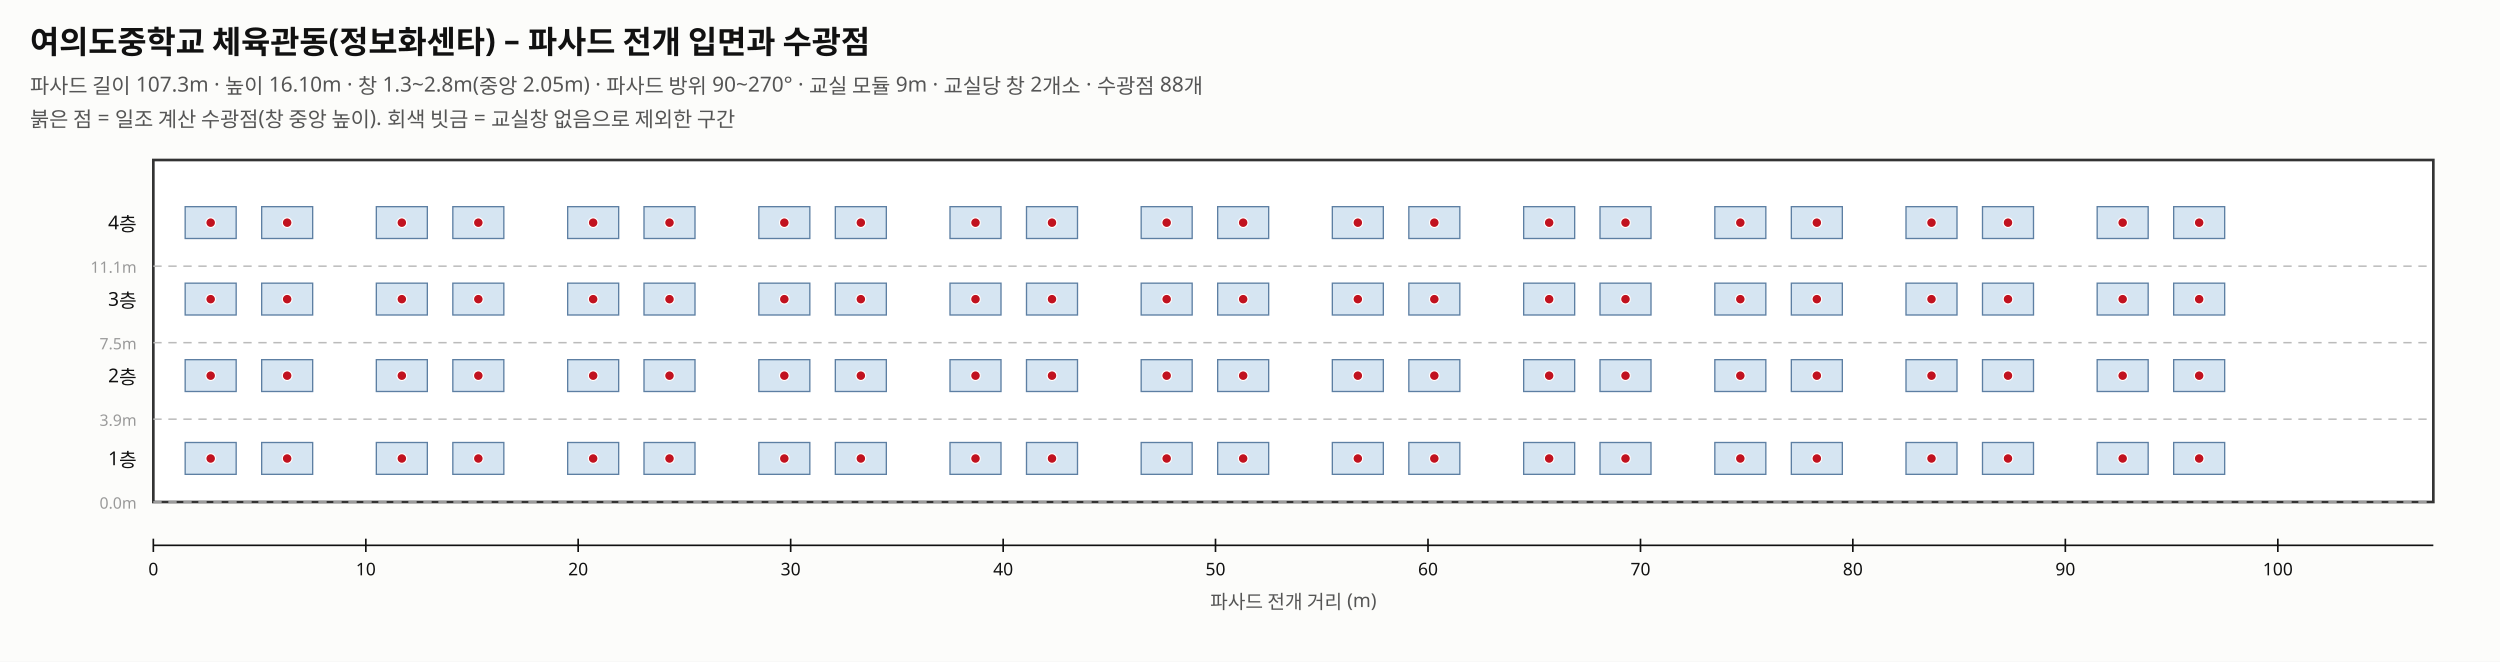
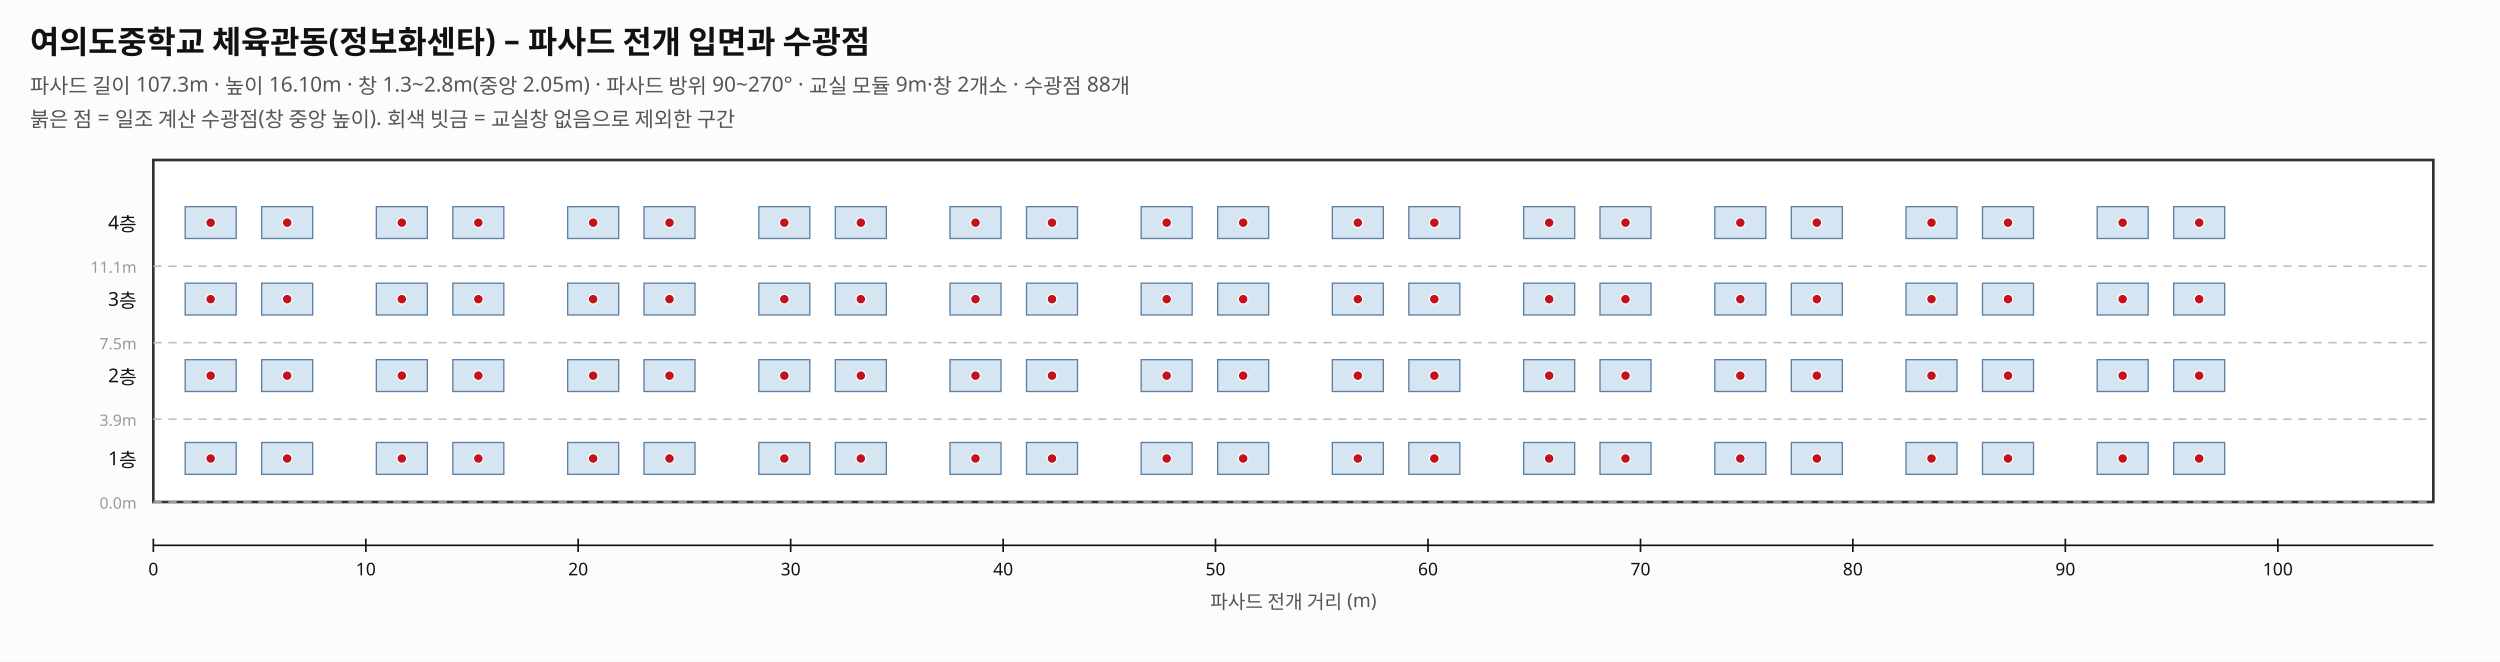
<svg xmlns="http://www.w3.org/2000/svg" width="1500" height="397" viewBox="0 0 1500 397">
  <rect width="100%" height="100%" fill="#fcfcfa" />
  <text x="18" y="32" font-family="sans-serif" font-size="19" font-weight="bold" fill="#111">여의도중학교 체육관동(정보화센타) – 파사드 전개 입면과 수광점</text>
-   <text x="18" y="56" font-family="sans-serif" font-size="12.5" fill="#555">파사드 길이 107.3m · 높이 16.10m · 창 1.3~2.8m(중앙 2.05m) · 파사드 방위 90~270° · 교실 모듈 9m · 교실당 창 2개소 · 수광점 88개</text>
+   <text x="18" y="56" font-family="sans-serif" font-size="12.5" fill="#555">파사드 길이 107.3m · 높이 16.10m · 창 1.3~2.8m(중앙 2.05m) · 파사드 방위 90~270° · 교실 모듈 9m·창 2개소 · 수광점 88개</text>
  <text x="18" y="76" font-family="sans-serif" font-size="12.5" fill="#555">붉은 점 = 일조 계산 수광점(창 중앙 높이). 회색 빗금 = 교실창 없음으로 제외한 구간</text>
  <rect x="92.0" y="96.0" width="1368.0" height="205.2" fill="#ffffff" stroke="#333" stroke-width="1.6" />
  <line x1="92.0" y1="301.2" x2="1460.0" y2="301.2" stroke="#bbb" stroke-width="0.9" stroke-dasharray="5 4" />
  <text x="82.0" y="279.1" font-family="sans-serif" font-size="11.5" text-anchor="end" fill="#111">1층</text>
  <text x="82.0" y="305.2" font-family="sans-serif" font-size="9.5" text-anchor="end" fill="#999">0.0m</text>
  <line x1="92.0" y1="251.5" x2="1460.0" y2="251.5" stroke="#bbb" stroke-width="0.9" stroke-dasharray="5 4" />
  <text x="82.0" y="229.4" font-family="sans-serif" font-size="11.5" text-anchor="end" fill="#111">2층</text>
  <text x="82.0" y="255.5" font-family="sans-serif" font-size="9.5" text-anchor="end" fill="#999">3.9m</text>
  <line x1="92.0" y1="205.6" x2="1460.0" y2="205.6" stroke="#bbb" stroke-width="0.9" stroke-dasharray="5 4" />
  <text x="82.0" y="183.5" font-family="sans-serif" font-size="11.5" text-anchor="end" fill="#111">3층</text>
  <text x="82.0" y="209.6" font-family="sans-serif" font-size="9.5" text-anchor="end" fill="#999">7.5m</text>
  <line x1="92.0" y1="159.7" x2="1460.0" y2="159.7" stroke="#bbb" stroke-width="0.9" stroke-dasharray="5 4" />
  <text x="82.0" y="137.6" font-family="sans-serif" font-size="11.5" text-anchor="end" fill="#111">4층</text>
  <text x="82.0" y="163.7" font-family="sans-serif" font-size="9.5" text-anchor="end" fill="#999">11.1m</text>
  <rect x="111.1" y="265.5" width="30.6" height="19.1" fill="#cfe0f0" fill-opacity="0.85" stroke="#5d7fa3" stroke-width="0.8" />
  <rect x="111.1" y="215.8" width="30.6" height="19.1" fill="#cfe0f0" fill-opacity="0.85" stroke="#5d7fa3" stroke-width="0.8" />
  <rect x="111.1" y="169.9" width="30.6" height="19.1" fill="#cfe0f0" fill-opacity="0.85" stroke="#5d7fa3" stroke-width="0.8" />
  <rect x="111.1" y="124.0" width="30.6" height="19.1" fill="#cfe0f0" fill-opacity="0.85" stroke="#5d7fa3" stroke-width="0.8" />
  <rect x="157.0" y="265.5" width="30.6" height="19.1" fill="#cfe0f0" fill-opacity="0.85" stroke="#5d7fa3" stroke-width="0.8" />
  <rect x="157.0" y="215.8" width="30.6" height="19.1" fill="#cfe0f0" fill-opacity="0.85" stroke="#5d7fa3" stroke-width="0.8" />
  <rect x="157.0" y="169.9" width="30.6" height="19.1" fill="#cfe0f0" fill-opacity="0.85" stroke="#5d7fa3" stroke-width="0.8" />
  <rect x="157.0" y="124.0" width="30.6" height="19.1" fill="#cfe0f0" fill-opacity="0.85" stroke="#5d7fa3" stroke-width="0.8" />
  <rect x="225.8" y="265.5" width="30.6" height="19.1" fill="#cfe0f0" fill-opacity="0.85" stroke="#5d7fa3" stroke-width="0.8" />
  <rect x="225.8" y="215.8" width="30.6" height="19.1" fill="#cfe0f0" fill-opacity="0.85" stroke="#5d7fa3" stroke-width="0.8" />
  <rect x="225.8" y="169.9" width="30.6" height="19.1" fill="#cfe0f0" fill-opacity="0.85" stroke="#5d7fa3" stroke-width="0.8" />
  <rect x="225.8" y="124.0" width="30.6" height="19.1" fill="#cfe0f0" fill-opacity="0.85" stroke="#5d7fa3" stroke-width="0.8" />
  <rect x="271.7" y="265.5" width="30.6" height="19.1" fill="#cfe0f0" fill-opacity="0.85" stroke="#5d7fa3" stroke-width="0.8" />
  <rect x="271.7" y="215.8" width="30.6" height="19.1" fill="#cfe0f0" fill-opacity="0.85" stroke="#5d7fa3" stroke-width="0.8" />
  <rect x="271.7" y="169.9" width="30.6" height="19.1" fill="#cfe0f0" fill-opacity="0.85" stroke="#5d7fa3" stroke-width="0.8" />
  <rect x="271.7" y="124.0" width="30.6" height="19.1" fill="#cfe0f0" fill-opacity="0.85" stroke="#5d7fa3" stroke-width="0.8" />
  <rect x="340.6" y="265.5" width="30.6" height="19.1" fill="#cfe0f0" fill-opacity="0.85" stroke="#5d7fa3" stroke-width="0.8" />
  <rect x="340.6" y="215.8" width="30.6" height="19.1" fill="#cfe0f0" fill-opacity="0.85" stroke="#5d7fa3" stroke-width="0.8" />
  <rect x="340.6" y="169.9" width="30.6" height="19.1" fill="#cfe0f0" fill-opacity="0.85" stroke="#5d7fa3" stroke-width="0.8" />
  <rect x="340.6" y="124.0" width="30.6" height="19.1" fill="#cfe0f0" fill-opacity="0.85" stroke="#5d7fa3" stroke-width="0.8" />
  <rect x="386.4" y="265.5" width="30.6" height="19.1" fill="#cfe0f0" fill-opacity="0.85" stroke="#5d7fa3" stroke-width="0.8" />
  <rect x="386.4" y="215.8" width="30.6" height="19.1" fill="#cfe0f0" fill-opacity="0.85" stroke="#5d7fa3" stroke-width="0.8" />
  <rect x="386.4" y="169.9" width="30.6" height="19.1" fill="#cfe0f0" fill-opacity="0.85" stroke="#5d7fa3" stroke-width="0.8" />
  <rect x="386.4" y="124.0" width="30.6" height="19.1" fill="#cfe0f0" fill-opacity="0.85" stroke="#5d7fa3" stroke-width="0.8" />
  <rect x="455.3" y="265.5" width="30.6" height="19.1" fill="#cfe0f0" fill-opacity="0.85" stroke="#5d7fa3" stroke-width="0.8" />
  <rect x="455.3" y="215.8" width="30.6" height="19.1" fill="#cfe0f0" fill-opacity="0.85" stroke="#5d7fa3" stroke-width="0.8" />
  <rect x="455.3" y="169.9" width="30.6" height="19.1" fill="#cfe0f0" fill-opacity="0.85" stroke="#5d7fa3" stroke-width="0.8" />
  <rect x="455.3" y="124.0" width="30.6" height="19.1" fill="#cfe0f0" fill-opacity="0.85" stroke="#5d7fa3" stroke-width="0.8" />
  <rect x="501.2" y="265.5" width="30.6" height="19.1" fill="#cfe0f0" fill-opacity="0.85" stroke="#5d7fa3" stroke-width="0.8" />
  <rect x="501.2" y="215.8" width="30.6" height="19.1" fill="#cfe0f0" fill-opacity="0.85" stroke="#5d7fa3" stroke-width="0.8" />
  <rect x="501.2" y="169.9" width="30.6" height="19.1" fill="#cfe0f0" fill-opacity="0.85" stroke="#5d7fa3" stroke-width="0.8" />
  <rect x="501.2" y="124.0" width="30.6" height="19.1" fill="#cfe0f0" fill-opacity="0.85" stroke="#5d7fa3" stroke-width="0.8" />
  <rect x="570.0" y="265.5" width="30.6" height="19.1" fill="#cfe0f0" fill-opacity="0.85" stroke="#5d7fa3" stroke-width="0.8" />
  <rect x="570.0" y="215.8" width="30.6" height="19.1" fill="#cfe0f0" fill-opacity="0.85" stroke="#5d7fa3" stroke-width="0.8" />
  <rect x="570.0" y="169.9" width="30.6" height="19.1" fill="#cfe0f0" fill-opacity="0.85" stroke="#5d7fa3" stroke-width="0.8" />
  <rect x="570.0" y="124.0" width="30.6" height="19.1" fill="#cfe0f0" fill-opacity="0.85" stroke="#5d7fa3" stroke-width="0.8" />
  <rect x="615.9" y="265.5" width="30.6" height="19.1" fill="#cfe0f0" fill-opacity="0.85" stroke="#5d7fa3" stroke-width="0.8" />
  <rect x="615.9" y="215.8" width="30.6" height="19.1" fill="#cfe0f0" fill-opacity="0.85" stroke="#5d7fa3" stroke-width="0.8" />
  <rect x="615.9" y="169.9" width="30.6" height="19.1" fill="#cfe0f0" fill-opacity="0.85" stroke="#5d7fa3" stroke-width="0.8" />
  <rect x="615.9" y="124.0" width="30.6" height="19.1" fill="#cfe0f0" fill-opacity="0.85" stroke="#5d7fa3" stroke-width="0.8" />
  <rect x="684.7" y="265.5" width="30.6" height="19.1" fill="#cfe0f0" fill-opacity="0.85" stroke="#5d7fa3" stroke-width="0.8" />
  <rect x="684.7" y="215.8" width="30.6" height="19.1" fill="#cfe0f0" fill-opacity="0.85" stroke="#5d7fa3" stroke-width="0.8" />
  <rect x="684.7" y="169.9" width="30.6" height="19.1" fill="#cfe0f0" fill-opacity="0.85" stroke="#5d7fa3" stroke-width="0.8" />
  <rect x="684.7" y="124.0" width="30.6" height="19.1" fill="#cfe0f0" fill-opacity="0.85" stroke="#5d7fa3" stroke-width="0.8" />
  <rect x="730.6" y="265.5" width="30.6" height="19.1" fill="#cfe0f0" fill-opacity="0.85" stroke="#5d7fa3" stroke-width="0.8" />
  <rect x="730.6" y="215.8" width="30.6" height="19.1" fill="#cfe0f0" fill-opacity="0.85" stroke="#5d7fa3" stroke-width="0.8" />
  <rect x="730.6" y="169.9" width="30.6" height="19.1" fill="#cfe0f0" fill-opacity="0.85" stroke="#5d7fa3" stroke-width="0.8" />
  <rect x="730.6" y="124.0" width="30.6" height="19.1" fill="#cfe0f0" fill-opacity="0.85" stroke="#5d7fa3" stroke-width="0.8" />
  <rect x="799.4" y="265.5" width="30.6" height="19.1" fill="#cfe0f0" fill-opacity="0.85" stroke="#5d7fa3" stroke-width="0.8" />
  <rect x="799.4" y="215.8" width="30.6" height="19.1" fill="#cfe0f0" fill-opacity="0.85" stroke="#5d7fa3" stroke-width="0.8" />
  <rect x="799.4" y="169.9" width="30.6" height="19.1" fill="#cfe0f0" fill-opacity="0.85" stroke="#5d7fa3" stroke-width="0.8" />
  <rect x="799.4" y="124.0" width="30.6" height="19.1" fill="#cfe0f0" fill-opacity="0.85" stroke="#5d7fa3" stroke-width="0.8" />
  <rect x="845.3" y="265.5" width="30.6" height="19.1" fill="#cfe0f0" fill-opacity="0.85" stroke="#5d7fa3" stroke-width="0.8" />
  <rect x="845.3" y="215.8" width="30.6" height="19.1" fill="#cfe0f0" fill-opacity="0.85" stroke="#5d7fa3" stroke-width="0.8" />
  <rect x="845.3" y="169.9" width="30.6" height="19.1" fill="#cfe0f0" fill-opacity="0.85" stroke="#5d7fa3" stroke-width="0.8" />
  <rect x="845.3" y="124.0" width="30.6" height="19.1" fill="#cfe0f0" fill-opacity="0.85" stroke="#5d7fa3" stroke-width="0.8" />
  <rect x="914.2" y="265.5" width="30.6" height="19.1" fill="#cfe0f0" fill-opacity="0.85" stroke="#5d7fa3" stroke-width="0.8" />
  <rect x="914.2" y="215.8" width="30.6" height="19.1" fill="#cfe0f0" fill-opacity="0.85" stroke="#5d7fa3" stroke-width="0.8" />
  <rect x="914.2" y="169.9" width="30.6" height="19.1" fill="#cfe0f0" fill-opacity="0.85" stroke="#5d7fa3" stroke-width="0.8" />
  <rect x="914.2" y="124.0" width="30.6" height="19.1" fill="#cfe0f0" fill-opacity="0.85" stroke="#5d7fa3" stroke-width="0.8" />
  <rect x="960.0" y="265.5" width="30.6" height="19.1" fill="#cfe0f0" fill-opacity="0.85" stroke="#5d7fa3" stroke-width="0.8" />
  <rect x="960.0" y="215.8" width="30.6" height="19.1" fill="#cfe0f0" fill-opacity="0.85" stroke="#5d7fa3" stroke-width="0.8" />
  <rect x="960.0" y="169.9" width="30.6" height="19.1" fill="#cfe0f0" fill-opacity="0.85" stroke="#5d7fa3" stroke-width="0.8" />
  <rect x="960.0" y="124.0" width="30.6" height="19.1" fill="#cfe0f0" fill-opacity="0.85" stroke="#5d7fa3" stroke-width="0.8" />
  <rect x="1028.9" y="265.5" width="30.6" height="19.1" fill="#cfe0f0" fill-opacity="0.85" stroke="#5d7fa3" stroke-width="0.8" />
  <rect x="1028.9" y="215.8" width="30.6" height="19.1" fill="#cfe0f0" fill-opacity="0.85" stroke="#5d7fa3" stroke-width="0.8" />
  <rect x="1028.9" y="169.9" width="30.6" height="19.1" fill="#cfe0f0" fill-opacity="0.85" stroke="#5d7fa3" stroke-width="0.8" />
  <rect x="1028.9" y="124.0" width="30.6" height="19.1" fill="#cfe0f0" fill-opacity="0.85" stroke="#5d7fa3" stroke-width="0.8" />
  <rect x="1074.8" y="265.5" width="30.6" height="19.1" fill="#cfe0f0" fill-opacity="0.85" stroke="#5d7fa3" stroke-width="0.8" />
  <rect x="1074.8" y="215.8" width="30.6" height="19.1" fill="#cfe0f0" fill-opacity="0.85" stroke="#5d7fa3" stroke-width="0.8" />
  <rect x="1074.8" y="169.9" width="30.6" height="19.1" fill="#cfe0f0" fill-opacity="0.85" stroke="#5d7fa3" stroke-width="0.8" />
  <rect x="1074.8" y="124.0" width="30.6" height="19.1" fill="#cfe0f0" fill-opacity="0.85" stroke="#5d7fa3" stroke-width="0.8" />
  <rect x="1143.6" y="265.5" width="30.6" height="19.1" fill="#cfe0f0" fill-opacity="0.85" stroke="#5d7fa3" stroke-width="0.8" />
  <rect x="1143.6" y="215.8" width="30.6" height="19.1" fill="#cfe0f0" fill-opacity="0.85" stroke="#5d7fa3" stroke-width="0.8" />
  <rect x="1143.6" y="169.9" width="30.6" height="19.1" fill="#cfe0f0" fill-opacity="0.85" stroke="#5d7fa3" stroke-width="0.8" />
  <rect x="1143.6" y="124.0" width="30.6" height="19.1" fill="#cfe0f0" fill-opacity="0.85" stroke="#5d7fa3" stroke-width="0.8" />
  <rect x="1189.5" y="265.5" width="30.6" height="19.1" fill="#cfe0f0" fill-opacity="0.85" stroke="#5d7fa3" stroke-width="0.8" />
  <rect x="1189.5" y="215.8" width="30.6" height="19.1" fill="#cfe0f0" fill-opacity="0.85" stroke="#5d7fa3" stroke-width="0.8" />
  <rect x="1189.5" y="169.9" width="30.6" height="19.1" fill="#cfe0f0" fill-opacity="0.85" stroke="#5d7fa3" stroke-width="0.8" />
  <rect x="1189.5" y="124.0" width="30.6" height="19.1" fill="#cfe0f0" fill-opacity="0.85" stroke="#5d7fa3" stroke-width="0.8" />
  <rect x="1258.3" y="265.5" width="30.6" height="19.1" fill="#cfe0f0" fill-opacity="0.85" stroke="#5d7fa3" stroke-width="0.8" />
  <rect x="1258.3" y="215.8" width="30.6" height="19.1" fill="#cfe0f0" fill-opacity="0.85" stroke="#5d7fa3" stroke-width="0.8" />
  <rect x="1258.3" y="169.9" width="30.6" height="19.1" fill="#cfe0f0" fill-opacity="0.85" stroke="#5d7fa3" stroke-width="0.8" />
  <rect x="1258.3" y="124.0" width="30.6" height="19.1" fill="#cfe0f0" fill-opacity="0.85" stroke="#5d7fa3" stroke-width="0.8" />
  <rect x="1304.2" y="265.5" width="30.6" height="19.1" fill="#cfe0f0" fill-opacity="0.85" stroke="#5d7fa3" stroke-width="0.8" />
  <rect x="1304.2" y="215.8" width="30.6" height="19.1" fill="#cfe0f0" fill-opacity="0.85" stroke="#5d7fa3" stroke-width="0.8" />
  <rect x="1304.2" y="169.9" width="30.6" height="19.1" fill="#cfe0f0" fill-opacity="0.85" stroke="#5d7fa3" stroke-width="0.8" />
  <rect x="1304.2" y="124.0" width="30.6" height="19.1" fill="#cfe0f0" fill-opacity="0.85" stroke="#5d7fa3" stroke-width="0.8" />
  <circle cx="126.4" cy="275.1" r="2.9" fill="#c1121f" stroke="#fff" stroke-width="0.7" />
  <circle cx="126.4" cy="225.4" r="2.9" fill="#c1121f" stroke="#fff" stroke-width="0.7" />
  <circle cx="126.4" cy="179.5" r="2.9" fill="#c1121f" stroke="#fff" stroke-width="0.7" />
  <circle cx="126.4" cy="133.6" r="2.9" fill="#c1121f" stroke="#fff" stroke-width="0.7" />
  <circle cx="172.3" cy="275.1" r="2.9" fill="#c1121f" stroke="#fff" stroke-width="0.7" />
  <circle cx="172.3" cy="225.4" r="2.9" fill="#c1121f" stroke="#fff" stroke-width="0.7" />
  <circle cx="172.3" cy="179.5" r="2.9" fill="#c1121f" stroke="#fff" stroke-width="0.7" />
  <circle cx="172.3" cy="133.6" r="2.9" fill="#c1121f" stroke="#fff" stroke-width="0.7" />
  <circle cx="241.1" cy="275.1" r="2.9" fill="#c1121f" stroke="#fff" stroke-width="0.7" />
  <circle cx="241.1" cy="225.4" r="2.9" fill="#c1121f" stroke="#fff" stroke-width="0.7" />
  <circle cx="241.1" cy="179.5" r="2.9" fill="#c1121f" stroke="#fff" stroke-width="0.7" />
  <circle cx="241.1" cy="133.6" r="2.9" fill="#c1121f" stroke="#fff" stroke-width="0.7" />
  <circle cx="287.0" cy="275.1" r="2.9" fill="#c1121f" stroke="#fff" stroke-width="0.7" />
  <circle cx="287.0" cy="225.4" r="2.9" fill="#c1121f" stroke="#fff" stroke-width="0.7" />
  <circle cx="287.0" cy="179.5" r="2.9" fill="#c1121f" stroke="#fff" stroke-width="0.7" />
  <circle cx="287.0" cy="133.6" r="2.9" fill="#c1121f" stroke="#fff" stroke-width="0.7" />
  <circle cx="355.9" cy="275.1" r="2.9" fill="#c1121f" stroke="#fff" stroke-width="0.7" />
  <circle cx="355.9" cy="225.4" r="2.9" fill="#c1121f" stroke="#fff" stroke-width="0.7" />
  <circle cx="355.9" cy="179.5" r="2.9" fill="#c1121f" stroke="#fff" stroke-width="0.7" />
  <circle cx="355.9" cy="133.6" r="2.9" fill="#c1121f" stroke="#fff" stroke-width="0.7" />
  <circle cx="401.7" cy="275.1" r="2.9" fill="#c1121f" stroke="#fff" stroke-width="0.7" />
  <circle cx="401.7" cy="225.4" r="2.9" fill="#c1121f" stroke="#fff" stroke-width="0.7" />
  <circle cx="401.7" cy="179.5" r="2.9" fill="#c1121f" stroke="#fff" stroke-width="0.7" />
  <circle cx="401.7" cy="133.6" r="2.9" fill="#c1121f" stroke="#fff" stroke-width="0.7" />
  <circle cx="470.6" cy="275.1" r="2.9" fill="#c1121f" stroke="#fff" stroke-width="0.7" />
  <circle cx="470.6" cy="225.4" r="2.9" fill="#c1121f" stroke="#fff" stroke-width="0.7" />
  <circle cx="470.6" cy="179.5" r="2.9" fill="#c1121f" stroke="#fff" stroke-width="0.7" />
  <circle cx="470.6" cy="133.6" r="2.9" fill="#c1121f" stroke="#fff" stroke-width="0.7" />
  <circle cx="516.5" cy="275.1" r="2.9" fill="#c1121f" stroke="#fff" stroke-width="0.7" />
  <circle cx="516.5" cy="225.4" r="2.9" fill="#c1121f" stroke="#fff" stroke-width="0.7" />
  <circle cx="516.5" cy="179.5" r="2.9" fill="#c1121f" stroke="#fff" stroke-width="0.7" />
  <circle cx="516.5" cy="133.6" r="2.9" fill="#c1121f" stroke="#fff" stroke-width="0.7" />
  <circle cx="585.3" cy="275.1" r="2.9" fill="#c1121f" stroke="#fff" stroke-width="0.7" />
  <circle cx="585.3" cy="225.4" r="2.9" fill="#c1121f" stroke="#fff" stroke-width="0.7" />
  <circle cx="585.3" cy="179.5" r="2.9" fill="#c1121f" stroke="#fff" stroke-width="0.7" />
  <circle cx="585.3" cy="133.6" r="2.9" fill="#c1121f" stroke="#fff" stroke-width="0.7" />
  <circle cx="631.2" cy="275.1" r="2.9" fill="#c1121f" stroke="#fff" stroke-width="0.7" />
  <circle cx="631.2" cy="225.4" r="2.9" fill="#c1121f" stroke="#fff" stroke-width="0.7" />
  <circle cx="631.2" cy="179.5" r="2.9" fill="#c1121f" stroke="#fff" stroke-width="0.7" />
  <circle cx="631.2" cy="133.6" r="2.9" fill="#c1121f" stroke="#fff" stroke-width="0.7" />
  <circle cx="700.0" cy="275.1" r="2.9" fill="#c1121f" stroke="#fff" stroke-width="0.7" />
  <circle cx="700.0" cy="225.4" r="2.9" fill="#c1121f" stroke="#fff" stroke-width="0.7" />
  <circle cx="700.0" cy="179.5" r="2.9" fill="#c1121f" stroke="#fff" stroke-width="0.7" />
  <circle cx="700.0" cy="133.6" r="2.9" fill="#c1121f" stroke="#fff" stroke-width="0.7" />
  <circle cx="745.9" cy="275.1" r="2.9" fill="#c1121f" stroke="#fff" stroke-width="0.7" />
  <circle cx="745.9" cy="225.4" r="2.9" fill="#c1121f" stroke="#fff" stroke-width="0.7" />
  <circle cx="745.9" cy="179.5" r="2.9" fill="#c1121f" stroke="#fff" stroke-width="0.7" />
  <circle cx="745.9" cy="133.6" r="2.9" fill="#c1121f" stroke="#fff" stroke-width="0.7" />
  <circle cx="814.7" cy="275.1" r="2.9" fill="#c1121f" stroke="#fff" stroke-width="0.7" />
  <circle cx="814.7" cy="225.4" r="2.9" fill="#c1121f" stroke="#fff" stroke-width="0.7" />
  <circle cx="814.7" cy="179.5" r="2.9" fill="#c1121f" stroke="#fff" stroke-width="0.7" />
  <circle cx="814.7" cy="133.6" r="2.9" fill="#c1121f" stroke="#fff" stroke-width="0.7" />
  <circle cx="860.6" cy="275.1" r="2.9" fill="#c1121f" stroke="#fff" stroke-width="0.7" />
  <circle cx="860.6" cy="225.4" r="2.9" fill="#c1121f" stroke="#fff" stroke-width="0.7" />
  <circle cx="860.6" cy="179.5" r="2.9" fill="#c1121f" stroke="#fff" stroke-width="0.7" />
  <circle cx="860.6" cy="133.6" r="2.9" fill="#c1121f" stroke="#fff" stroke-width="0.7" />
  <circle cx="929.5" cy="275.1" r="2.9" fill="#c1121f" stroke="#fff" stroke-width="0.7" />
  <circle cx="929.5" cy="225.4" r="2.9" fill="#c1121f" stroke="#fff" stroke-width="0.7" />
  <circle cx="929.5" cy="179.5" r="2.9" fill="#c1121f" stroke="#fff" stroke-width="0.7" />
  <circle cx="929.5" cy="133.6" r="2.9" fill="#c1121f" stroke="#fff" stroke-width="0.7" />
  <circle cx="975.3" cy="275.1" r="2.9" fill="#c1121f" stroke="#fff" stroke-width="0.7" />
  <circle cx="975.3" cy="225.4" r="2.9" fill="#c1121f" stroke="#fff" stroke-width="0.7" />
  <circle cx="975.3" cy="179.5" r="2.9" fill="#c1121f" stroke="#fff" stroke-width="0.7" />
  <circle cx="975.3" cy="133.6" r="2.9" fill="#c1121f" stroke="#fff" stroke-width="0.7" />
  <circle cx="1044.2" cy="275.1" r="2.9" fill="#c1121f" stroke="#fff" stroke-width="0.7" />
  <circle cx="1044.2" cy="225.4" r="2.9" fill="#c1121f" stroke="#fff" stroke-width="0.7" />
  <circle cx="1044.2" cy="179.5" r="2.9" fill="#c1121f" stroke="#fff" stroke-width="0.7" />
  <circle cx="1044.2" cy="133.6" r="2.9" fill="#c1121f" stroke="#fff" stroke-width="0.7" />
  <circle cx="1090.1" cy="275.1" r="2.9" fill="#c1121f" stroke="#fff" stroke-width="0.7" />
  <circle cx="1090.1" cy="225.4" r="2.9" fill="#c1121f" stroke="#fff" stroke-width="0.7" />
  <circle cx="1090.1" cy="179.5" r="2.9" fill="#c1121f" stroke="#fff" stroke-width="0.7" />
  <circle cx="1090.1" cy="133.6" r="2.9" fill="#c1121f" stroke="#fff" stroke-width="0.7" />
  <circle cx="1158.9" cy="275.1" r="2.9" fill="#c1121f" stroke="#fff" stroke-width="0.7" />
  <circle cx="1158.9" cy="225.4" r="2.9" fill="#c1121f" stroke="#fff" stroke-width="0.7" />
  <circle cx="1158.9" cy="179.5" r="2.9" fill="#c1121f" stroke="#fff" stroke-width="0.7" />
  <circle cx="1158.9" cy="133.6" r="2.9" fill="#c1121f" stroke="#fff" stroke-width="0.7" />
  <circle cx="1204.8" cy="275.1" r="2.9" fill="#c1121f" stroke="#fff" stroke-width="0.7" />
  <circle cx="1204.8" cy="225.4" r="2.9" fill="#c1121f" stroke="#fff" stroke-width="0.7" />
  <circle cx="1204.8" cy="179.5" r="2.9" fill="#c1121f" stroke="#fff" stroke-width="0.7" />
  <circle cx="1204.8" cy="133.6" r="2.9" fill="#c1121f" stroke="#fff" stroke-width="0.7" />
  <circle cx="1273.6" cy="275.1" r="2.9" fill="#c1121f" stroke="#fff" stroke-width="0.7" />
  <circle cx="1273.6" cy="225.4" r="2.9" fill="#c1121f" stroke="#fff" stroke-width="0.7" />
  <circle cx="1273.6" cy="179.5" r="2.9" fill="#c1121f" stroke="#fff" stroke-width="0.7" />
  <circle cx="1273.6" cy="133.6" r="2.9" fill="#c1121f" stroke="#fff" stroke-width="0.7" />
  <circle cx="1319.5" cy="275.1" r="2.9" fill="#c1121f" stroke="#fff" stroke-width="0.7" />
  <circle cx="1319.5" cy="225.4" r="2.9" fill="#c1121f" stroke="#fff" stroke-width="0.7" />
  <circle cx="1319.5" cy="179.5" r="2.9" fill="#c1121f" stroke="#fff" stroke-width="0.7" />
  <circle cx="1319.5" cy="133.6" r="2.9" fill="#c1121f" stroke="#fff" stroke-width="0.7" />
  <line x1="92.0" y1="327.2" x2="1460.0" y2="327.2" stroke="#111" stroke-width="1" />
  <line x1="92.0" y1="323.2" x2="92.0" y2="331.2" stroke="#111" stroke-width="1" />
  <text x="92.0" y="345.2" font-family="sans-serif" font-size="10.5" text-anchor="middle" fill="#111">0</text>
  <line x1="219.5" y1="323.2" x2="219.5" y2="331.2" stroke="#111" stroke-width="1" />
  <text x="219.5" y="345.2" font-family="sans-serif" font-size="10.5" text-anchor="middle" fill="#111">10</text>
  <line x1="346.9" y1="323.2" x2="346.9" y2="331.2" stroke="#111" stroke-width="1" />
  <text x="346.9" y="345.2" font-family="sans-serif" font-size="10.5" text-anchor="middle" fill="#111">20</text>
  <line x1="474.4" y1="323.2" x2="474.4" y2="331.2" stroke="#111" stroke-width="1" />
  <text x="474.4" y="345.2" font-family="sans-serif" font-size="10.5" text-anchor="middle" fill="#111">30</text>
  <line x1="601.9" y1="323.2" x2="601.9" y2="331.2" stroke="#111" stroke-width="1" />
  <text x="601.9" y="345.2" font-family="sans-serif" font-size="10.5" text-anchor="middle" fill="#111">40</text>
  <line x1="729.3" y1="323.2" x2="729.3" y2="331.2" stroke="#111" stroke-width="1" />
  <text x="729.3" y="345.2" font-family="sans-serif" font-size="10.5" text-anchor="middle" fill="#111">50</text>
  <line x1="856.8" y1="323.2" x2="856.8" y2="331.2" stroke="#111" stroke-width="1" />
  <text x="856.8" y="345.2" font-family="sans-serif" font-size="10.5" text-anchor="middle" fill="#111">60</text>
  <line x1="984.3" y1="323.2" x2="984.3" y2="331.2" stroke="#111" stroke-width="1" />
  <text x="984.3" y="345.2" font-family="sans-serif" font-size="10.5" text-anchor="middle" fill="#111">70</text>
  <line x1="1111.7" y1="323.2" x2="1111.7" y2="331.2" stroke="#111" stroke-width="1" />
  <text x="1111.7" y="345.2" font-family="sans-serif" font-size="10.5" text-anchor="middle" fill="#111">80</text>
  <line x1="1239.2" y1="323.2" x2="1239.2" y2="331.2" stroke="#111" stroke-width="1" />
  <text x="1239.2" y="345.2" font-family="sans-serif" font-size="10.5" text-anchor="middle" fill="#111">90</text>
  <line x1="1366.7" y1="323.2" x2="1366.7" y2="331.2" stroke="#111" stroke-width="1" />
  <text x="1366.7" y="345.2" font-family="sans-serif" font-size="10.5" text-anchor="middle" fill="#111">100</text>
  <text x="776.0" y="365.2" font-family="sans-serif" font-size="11.5" text-anchor="middle" fill="#555">파사드 전개 거리 (m)</text>
</svg>
